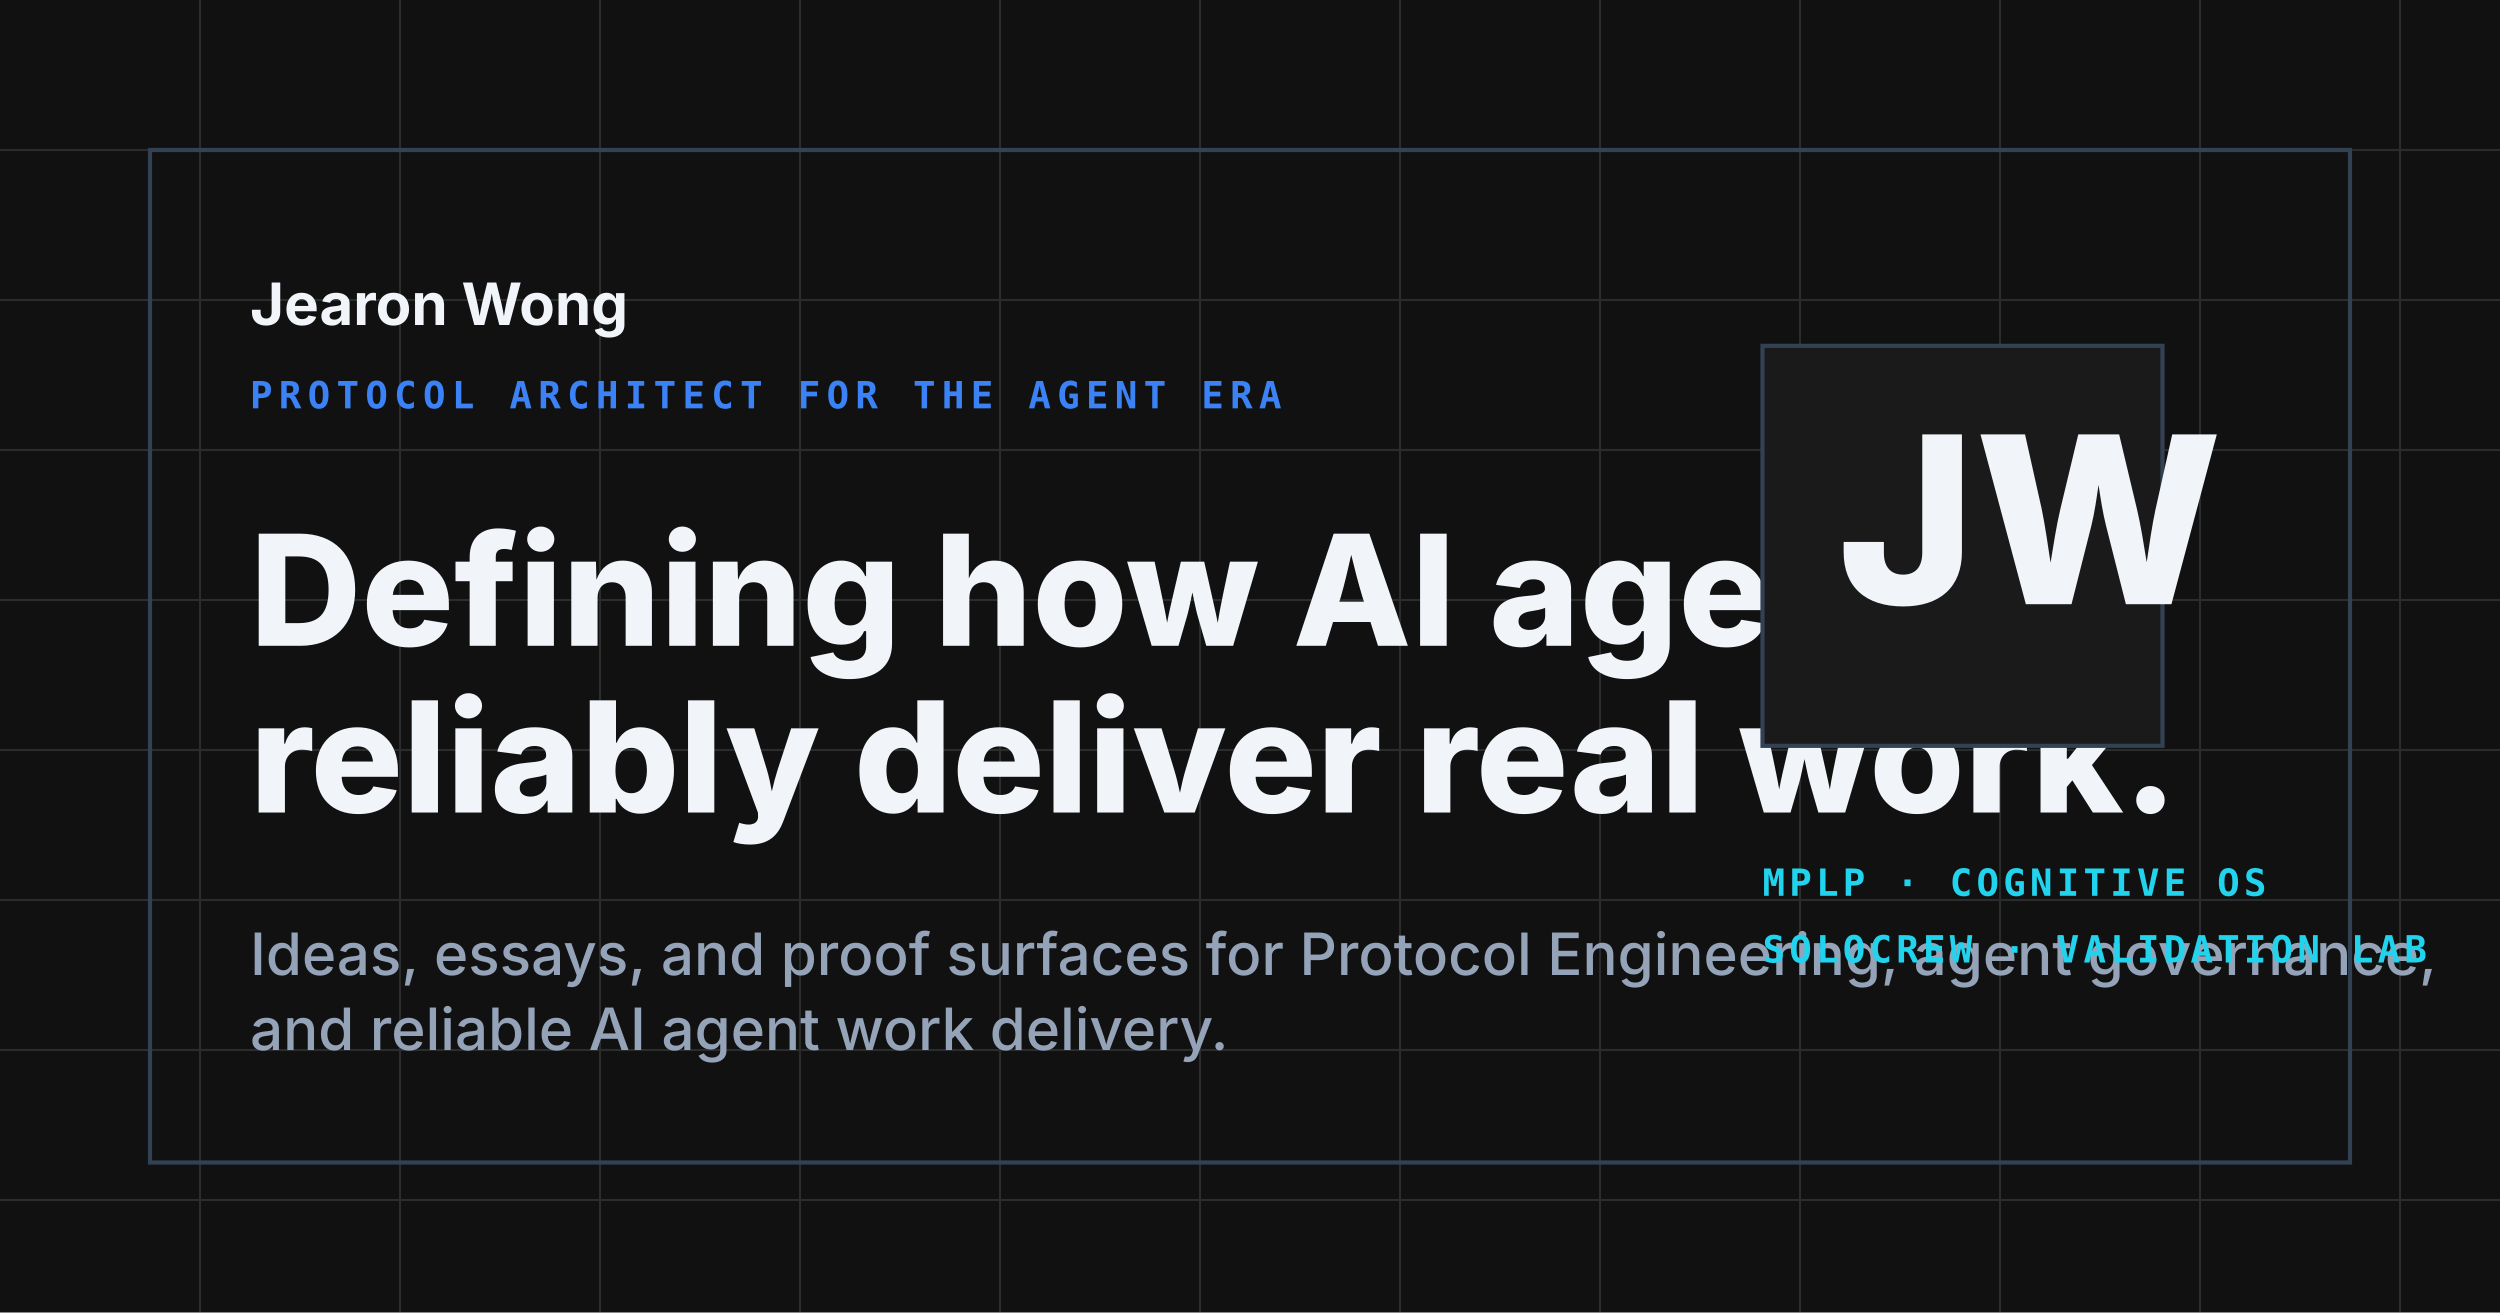
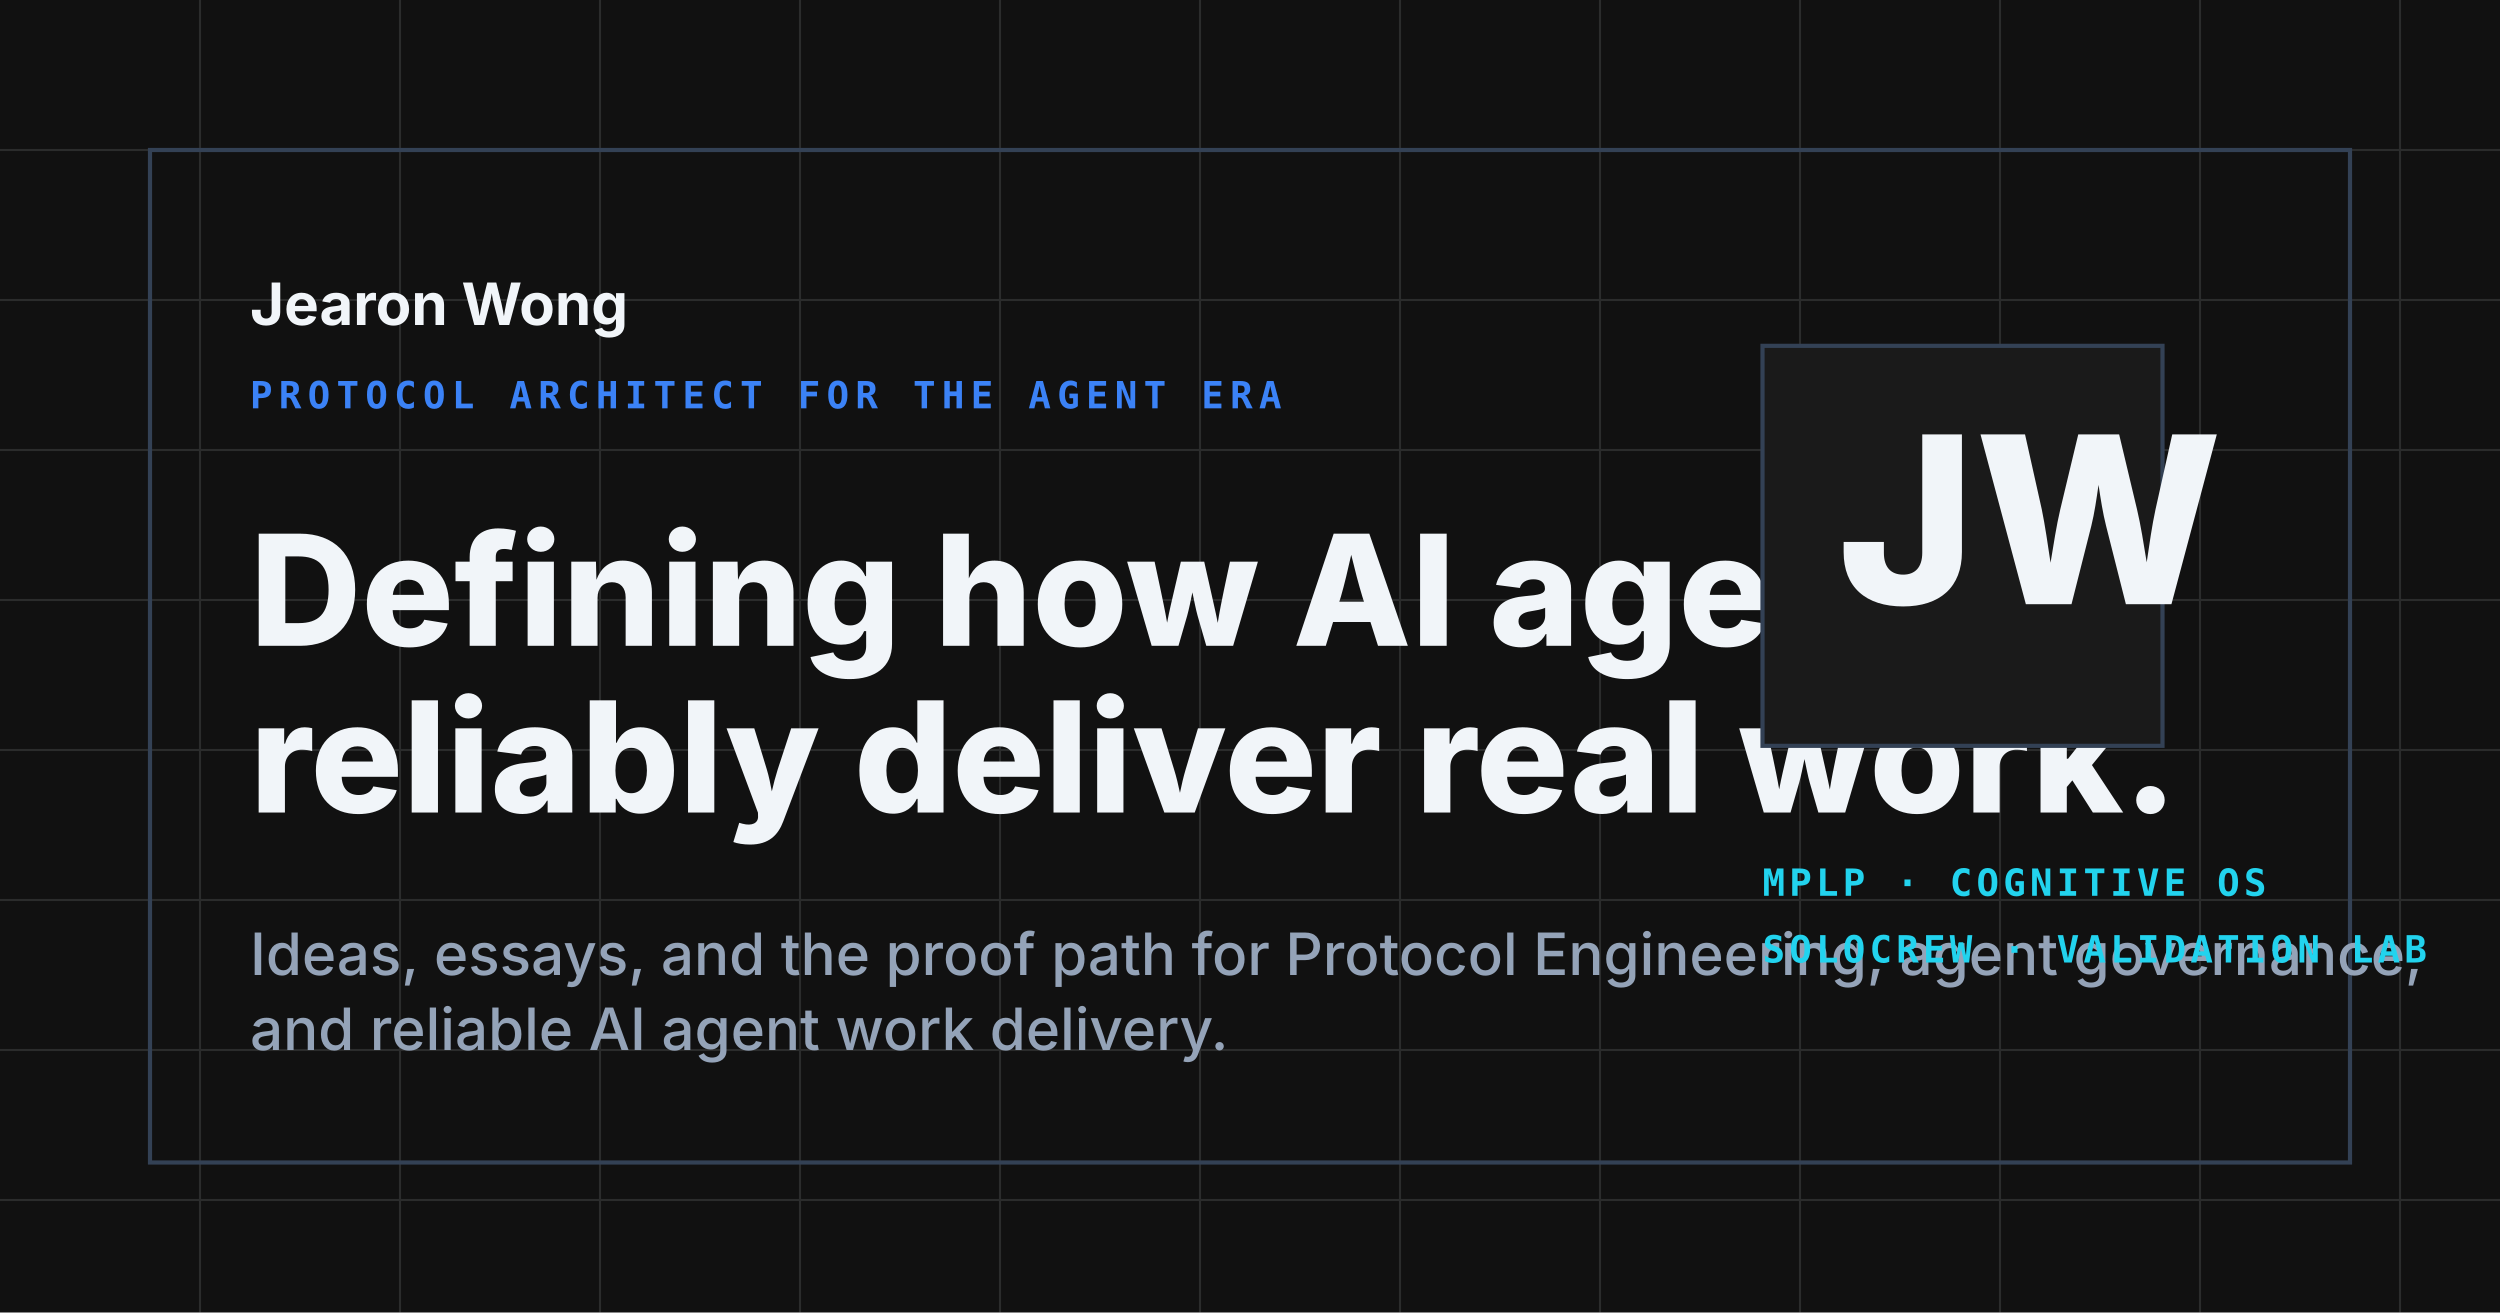
<svg xmlns="http://www.w3.org/2000/svg" width="1200" height="630" viewBox="0 0 1200 630" fill="none">
  <rect width="1200" height="630" fill="#111111" />
  <g opacity="0.12">
    <path d="M0 72H1200" stroke="#F1F5F9" />
    <path d="M0 144H1200" stroke="#F1F5F9" />
    <path d="M0 216H1200" stroke="#F1F5F9" />
    <path d="M0 288H1200" stroke="#F1F5F9" />
    <path d="M0 360H1200" stroke="#F1F5F9" />
    <path d="M0 432H1200" stroke="#F1F5F9" />
    <path d="M0 504H1200" stroke="#F1F5F9" />
    <path d="M0 576H1200" stroke="#F1F5F9" />
    <path d="M96 0V630" stroke="#F1F5F9" />
    <path d="M192 0V630" stroke="#F1F5F9" />
    <path d="M288 0V630" stroke="#F1F5F9" />
    <path d="M384 0V630" stroke="#F1F5F9" />
    <path d="M480 0V630" stroke="#F1F5F9" />
    <path d="M576 0V630" stroke="#F1F5F9" />
    <path d="M672 0V630" stroke="#F1F5F9" />
    <path d="M768 0V630" stroke="#F1F5F9" />
    <path d="M864 0V630" stroke="#F1F5F9" />
    <path d="M960 0V630" stroke="#F1F5F9" />
    <path d="M1056 0V630" stroke="#F1F5F9" />
    <path d="M1152 0V630" stroke="#F1F5F9" />
  </g>
  <rect x="72" y="72" width="1056" height="486" stroke="#334155" stroke-width="2" />
  <text x="120" y="156" fill="#F1F5F9" font-family="Outfit, Inter, sans-serif" font-size="28" font-weight="700">Jearon Wong</text>
  <text x="120" y="196" fill="#3B82F6" font-family="JetBrains Mono, monospace" font-size="18" font-weight="700" letter-spacing="3">PROTOCOL ARCHITECT FOR THE AGENT ERA</text>
  <text x="120" y="310" fill="#F1F5F9" font-family="Outfit, Inter, sans-serif" font-size="74" font-weight="800">Defining how AI agents</text>
  <text x="120" y="390" fill="#F1F5F9" font-family="Outfit, Inter, sans-serif" font-size="74" font-weight="800">reliably deliver real work.</text>
-   <text x="120" y="468" fill="#94A3B8" font-family="Inter, sans-serif" font-size="28" font-weight="500">Ideas, essays, and proof surfaces for Protocol Engineering, agent governance,</text>
+   <text x="120" y="468" fill="#94A3B8" font-family="Inter, sans-serif" font-size="28" font-weight="500">Ideas, essays, and the proof path for Protocol Engineering, agent governance,</text>
  <text x="120" y="504" fill="#94A3B8" font-family="Inter, sans-serif" font-size="28" font-weight="500">and reliable AI agent work delivery.</text>
  <rect x="846" y="166" width="192" height="192" fill="#1A1A1A" stroke="#334155" stroke-width="2" />
  <text x="882" y="290" fill="#F1F5F9" font-family="Outfit, Inter, sans-serif" font-size="112" font-weight="800">JW</text>
  <text x="846" y="430" fill="#22D3EE" font-family="JetBrains Mono, monospace" font-size="18" font-weight="700" letter-spacing="2">MPLP · COGNITIVE OS</text>
  <text x="846" y="462" fill="#22D3EE" font-family="JetBrains Mono, monospace" font-size="18" font-weight="700" letter-spacing="2">SOLOCREW · VALIDATION LAB</text>
</svg>
